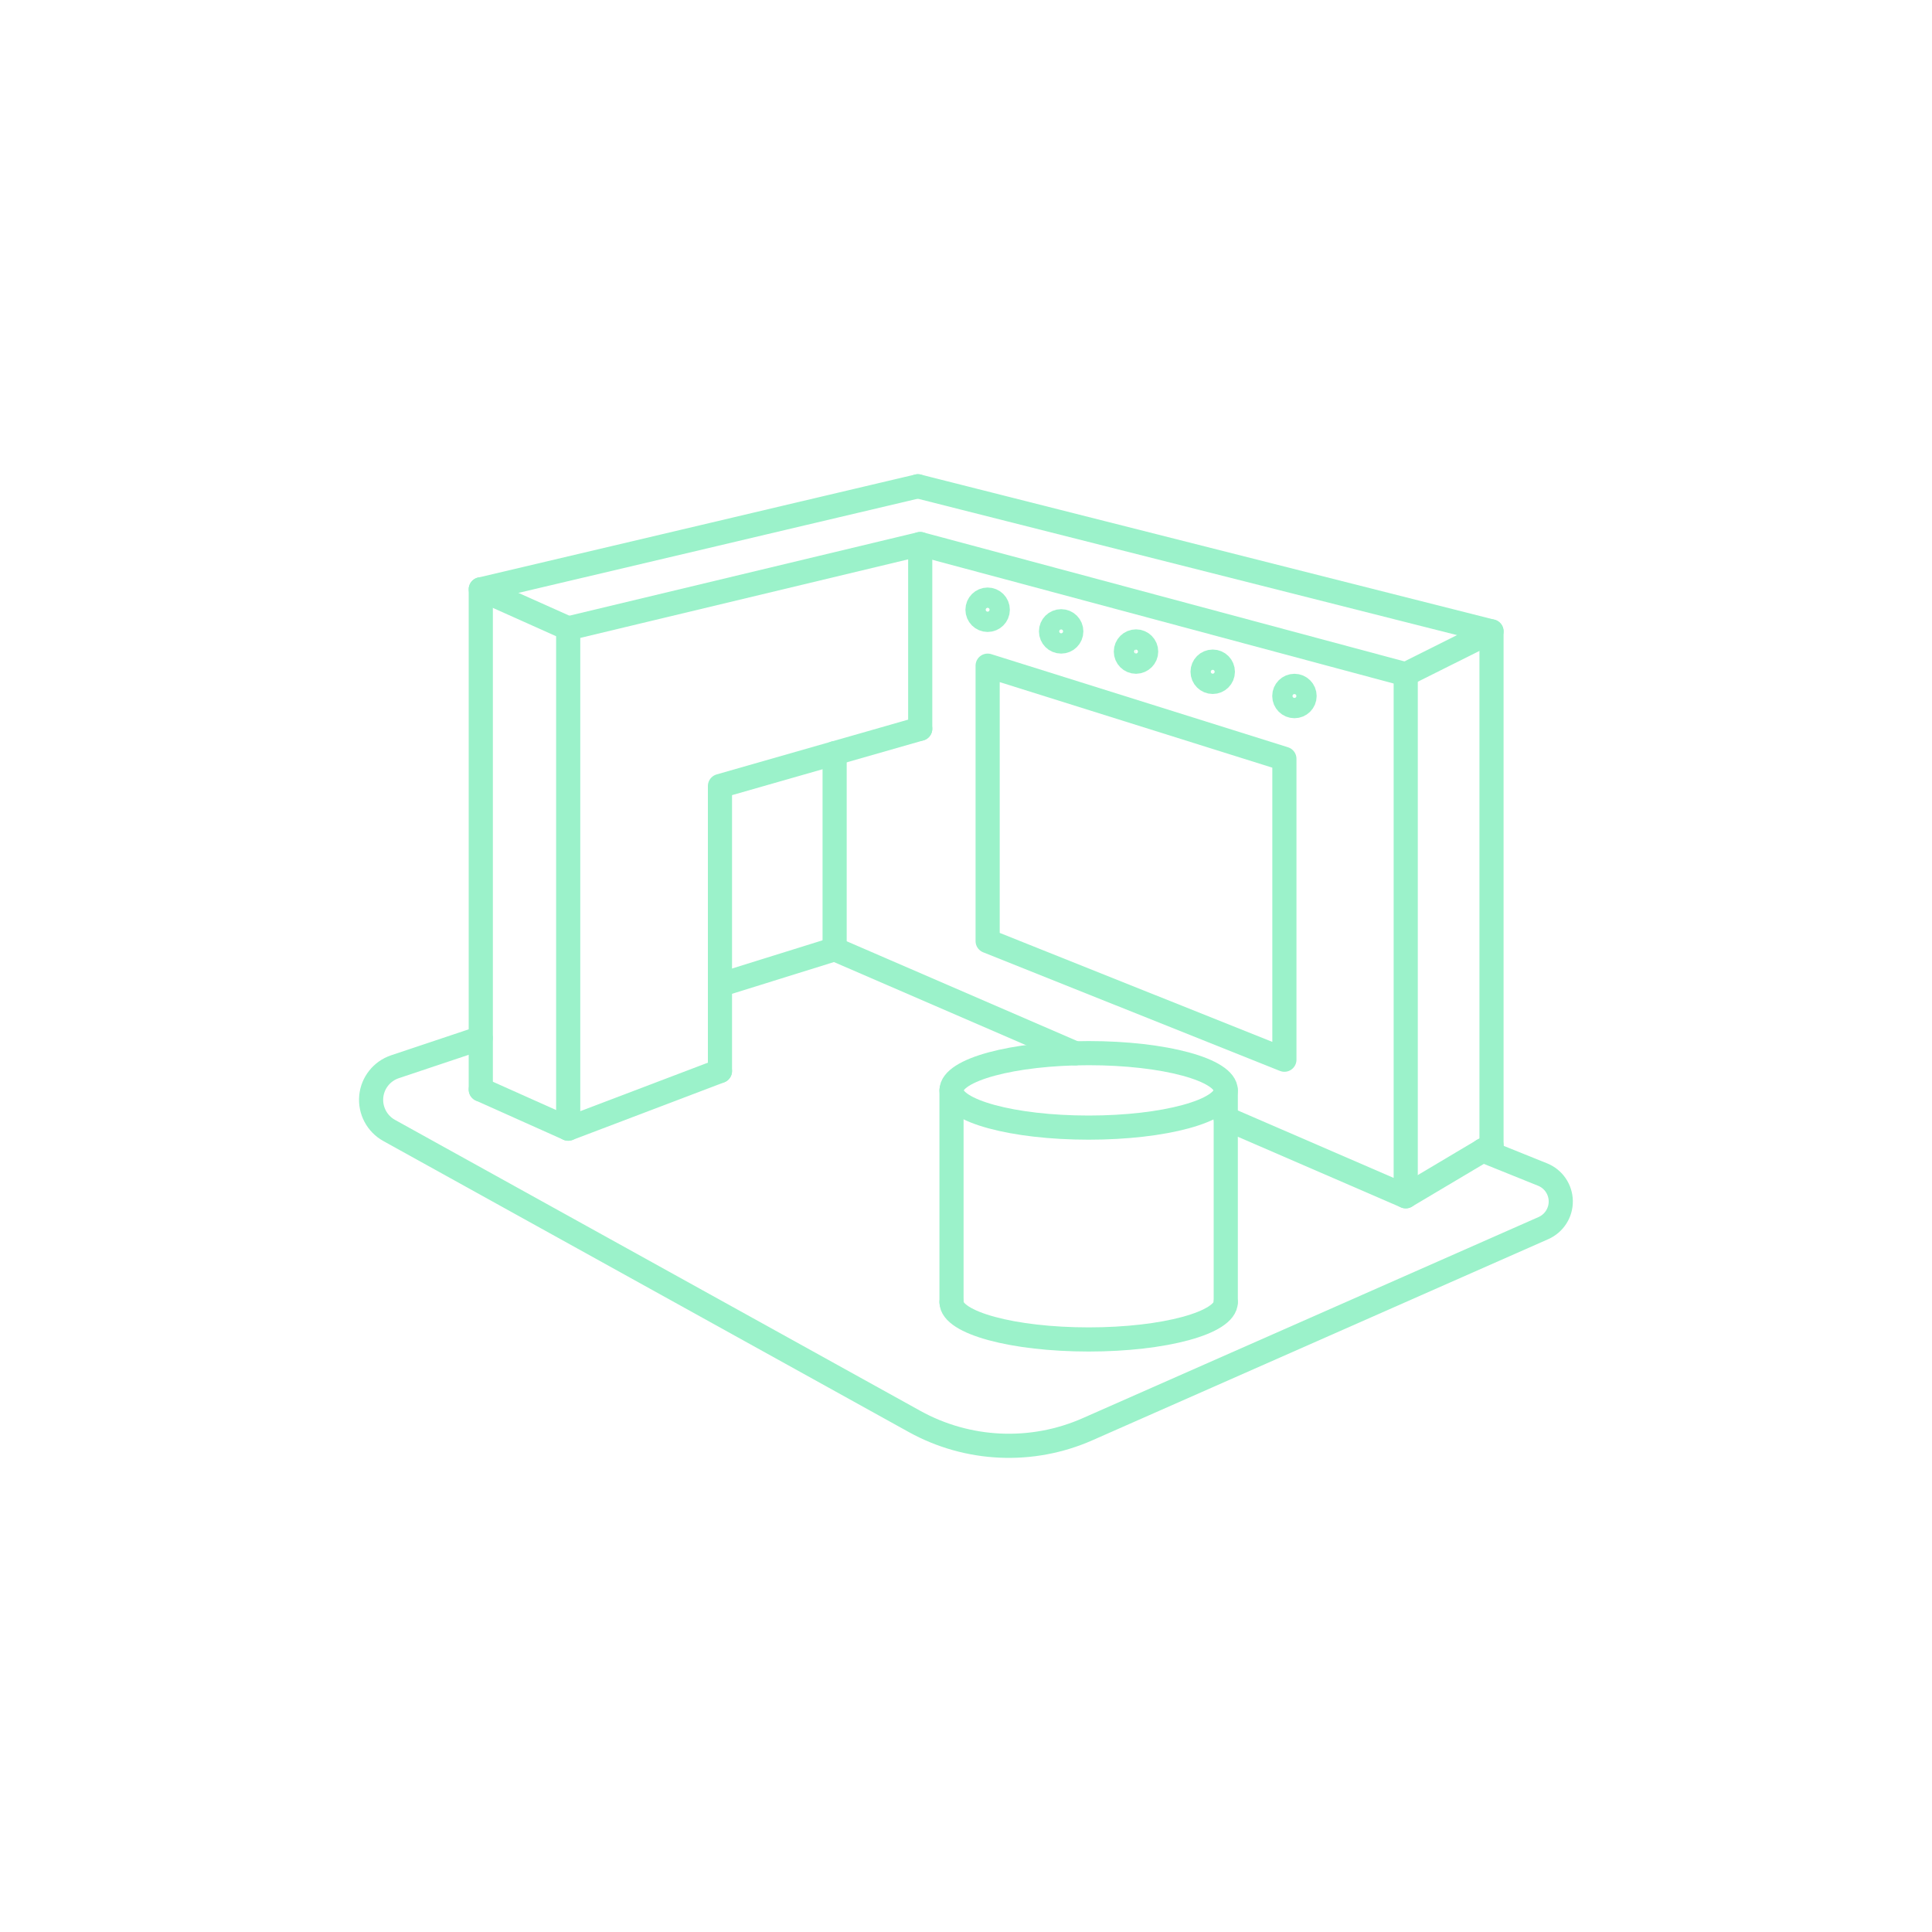
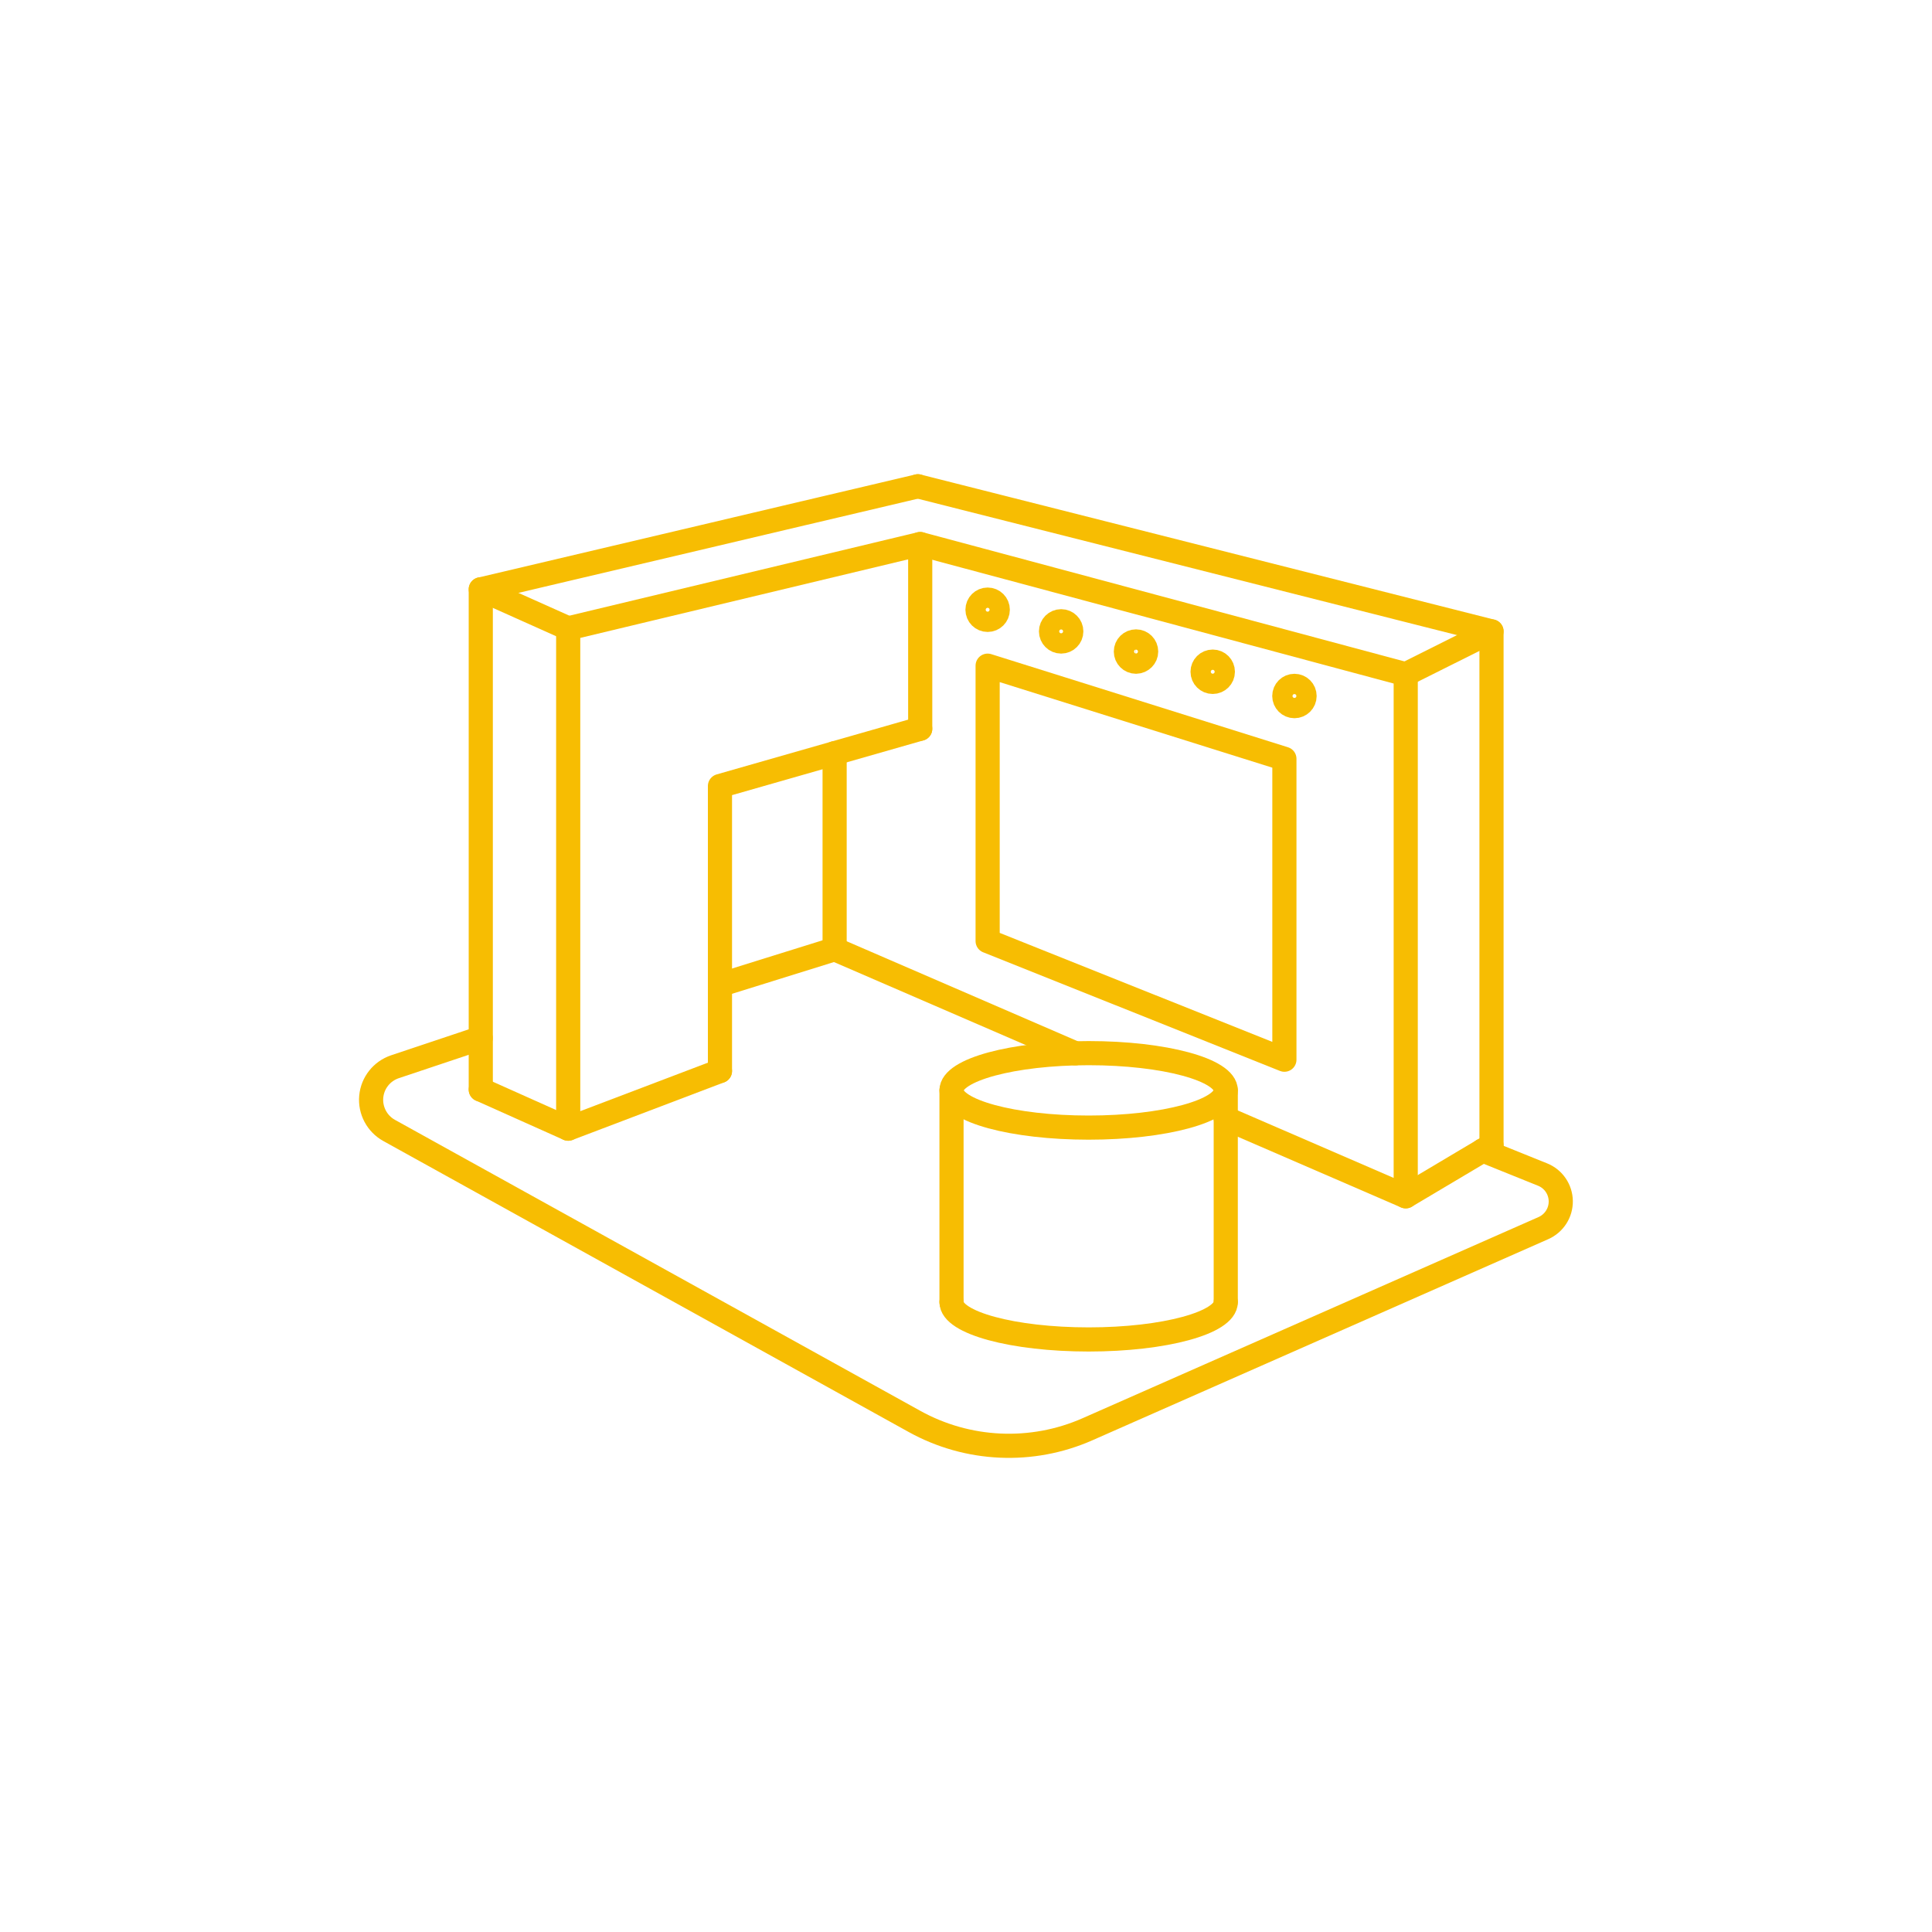
<svg xmlns="http://www.w3.org/2000/svg" version="1.1" id="Layer_1" x="0px" y="0px" viewBox="0 0 200 200" style="enable-background:new 0 0 200 200;" xml:space="preserve">
  <style type="text/css">
- 	.st0{fill:none;stroke:#9BF2CA;stroke-width:2.5;stroke-linecap:round;stroke-linejoin:round;stroke-miterlimit:10;}
+ 	.st0{fill:none;stroke:#F7BD02;stroke-width:2.5;stroke-linecap:round;stroke-linejoin:round;stroke-miterlimit:10;}
</style>
  <g>
    <path class="st0" d="M153.49,119.09l6.2,2.5c1.12,0.45,1.86,1.53,1.88,2.74c0.02,1.21-0.69,2.31-1.79,2.8l-47.19,20.82   c-5.77,2.55-12.41,2.25-17.93-0.81l-54.38-30.12c-1.25-0.69-1.98-2.07-1.85-3.49c0.13-1.43,1.09-2.64,2.45-3.1l8.88-2.97" />
    <g>
      <line class="st0" x1="98.5" y1="134.8" x2="98.5" y2="112.87" />
      <line class="st0" x1="126.89" y1="134.8" x2="126.89" y2="112.87" />
      <path class="st0" d="M126.89,112.87c0,2.13-6.36,3.86-14.19,3.86c-7.84,0-14.2-1.73-14.2-3.86c0-2.13,6.36-3.85,14.2-3.85    C120.53,109.02,126.89,110.74,126.89,112.87z" />
      <path class="st0" d="M98.5,134.8c0,2.13,6.36,3.86,14.2,3.86c7.84,0,14.19-1.73,14.19-3.86" />
    </g>
    <line class="st0" x1="111.31" y1="109.04" x2="86.4" y2="98.26" />
    <polyline class="st0" points="95.25,56.32 95.26,56.32 104.48,58.79 145.52,69.8 145.52,115.18 145.52,115.88 145.52,123.83    145.52,123.84 126.88,115.77  " />
    <line class="st0" x1="145.52" y1="69.8" x2="154.4" y2="65.36" />
    <line class="st0" x1="145.52" y1="123.84" x2="154.4" y2="118.56" />
    <polyline class="st0" points="95.02,50.34 95.02,50.34 104.47,52.73 154.4,65.36 154.4,118.55  " />
    <polyline class="st0" points="74.53,110.87 58.82,116.84 58.82,65.05 95.26,56.32 95.26,75.44  " />
    <line class="st0" x1="58.82" y1="116.84" x2="49.77" y2="112.79" />
    <polyline class="st0" points="74.53,110.87 74.53,81.37 95.26,75.44  " />
    <polyline class="st0" points="95.02,50.34 95.02,50.34 83.27,53.11 83.26,53.11 81.23,53.59 73.99,55.3 49.77,61.01 49.77,107.45    49.77,112.79  " />
    <line class="st0" x1="49.77" y1="61" x2="58.82" y2="65.05" />
    <path class="st0" d="M86.4,77.97c0,7.67,0,12.45,0,20.29" />
    <polygon class="st0" points="132.96,109.7 102.24,97.42 102.24,68.91 132.96,78.55  " />
    <path class="st0" d="M103.29,63.12c0-0.58-0.47-1.05-1.05-1.05c-0.58,0-1.05,0.47-1.05,1.05c0,0.58,0.47,1.05,1.05,1.05   C102.82,64.17,103.29,63.7,103.29,63.12z" />
    <path class="st0" d="M110.9,65.36c0-0.58-0.47-1.05-1.05-1.05c-0.58,0-1.05,0.47-1.05,1.05c0,0.58,0.47,1.05,1.05,1.05   C110.43,66.41,110.9,65.94,110.9,65.36z" />
    <path class="st0" d="M118.65,67.45c0-0.58-0.47-1.05-1.05-1.05c-0.58,0-1.05,0.47-1.05,1.05c0,0.58,0.47,1.05,1.05,1.05   C118.18,68.49,118.65,68.02,118.65,67.45z" />
    <path class="st0" d="M126.59,69.54c0-0.58-0.47-1.05-1.05-1.05c-0.58,0-1.05,0.47-1.05,1.05c0,0.58,0.47,1.05,1.05,1.05   C126.12,70.59,126.59,70.12,126.59,69.54z" />
    <path class="st0" d="M135.05,72.05c0-0.58-0.47-1.05-1.05-1.05c-0.58,0-1.05,0.47-1.05,1.05c0,0.58,0.47,1.05,1.05,1.05   C134.58,73.1,135.05,72.63,135.05,72.05z" />
    <line class="st0" x1="74.53" y1="101.96" x2="86.4" y2="98.26" />
  </g>
</svg>
